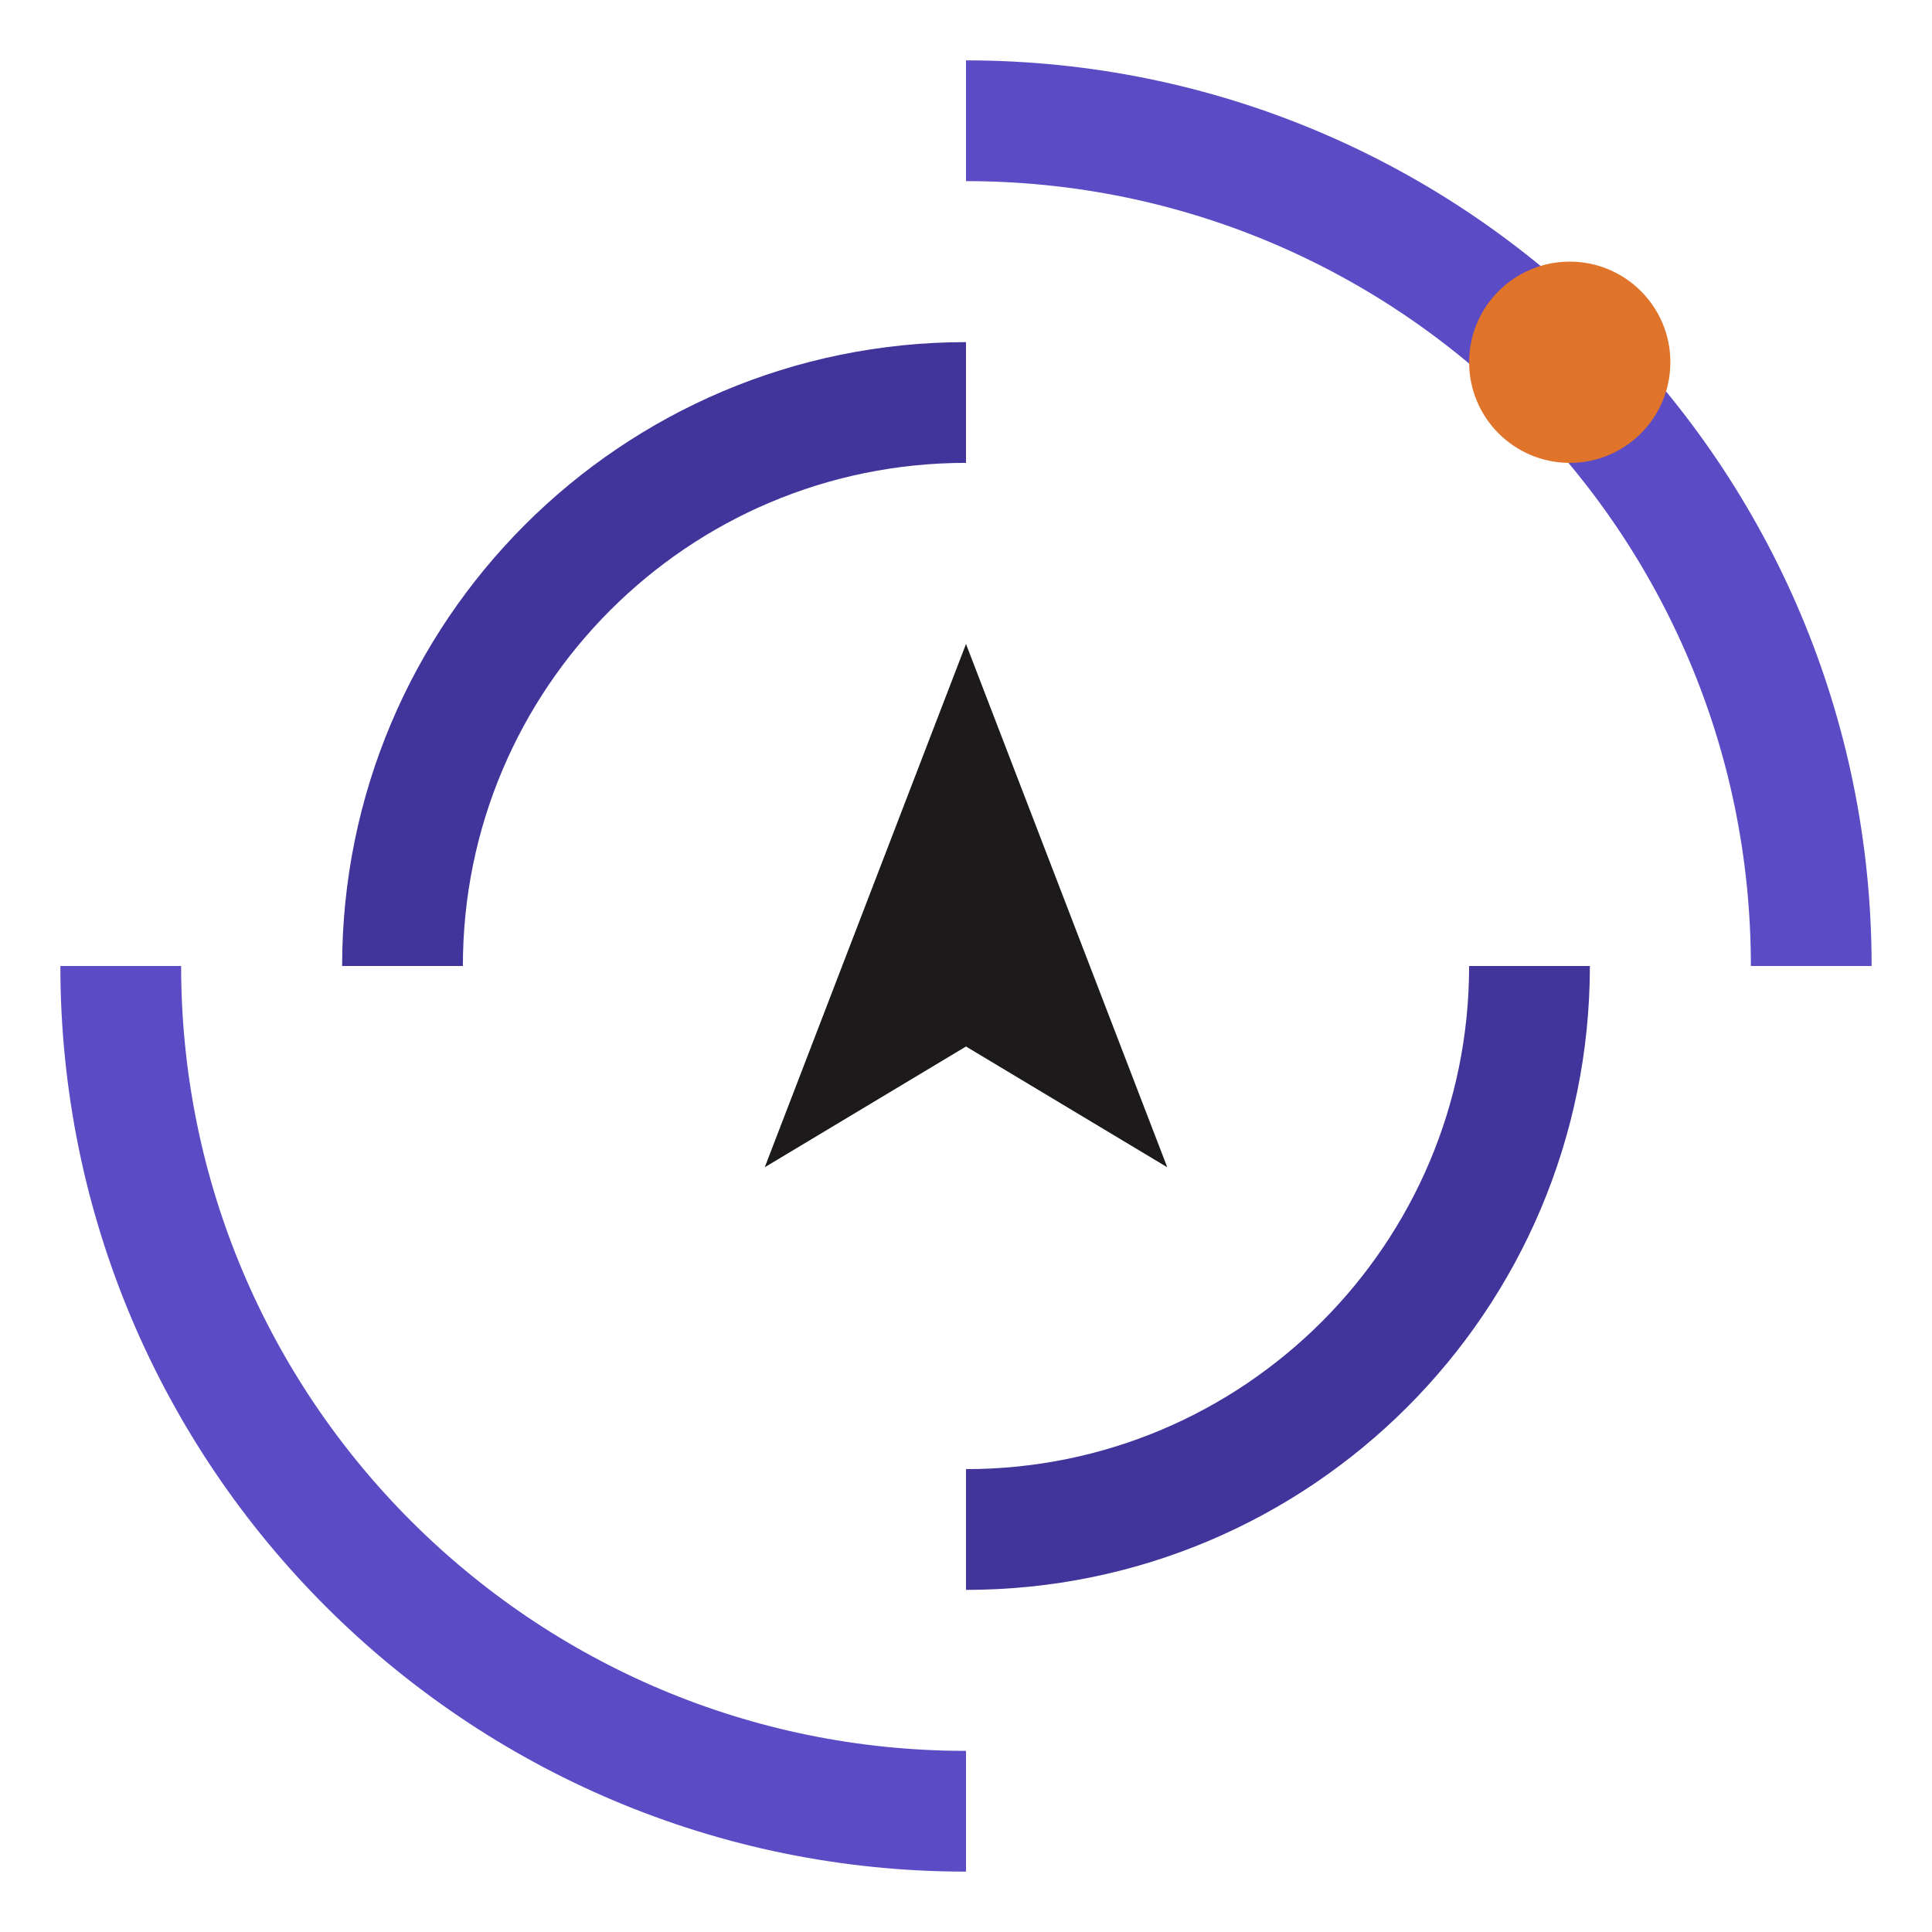
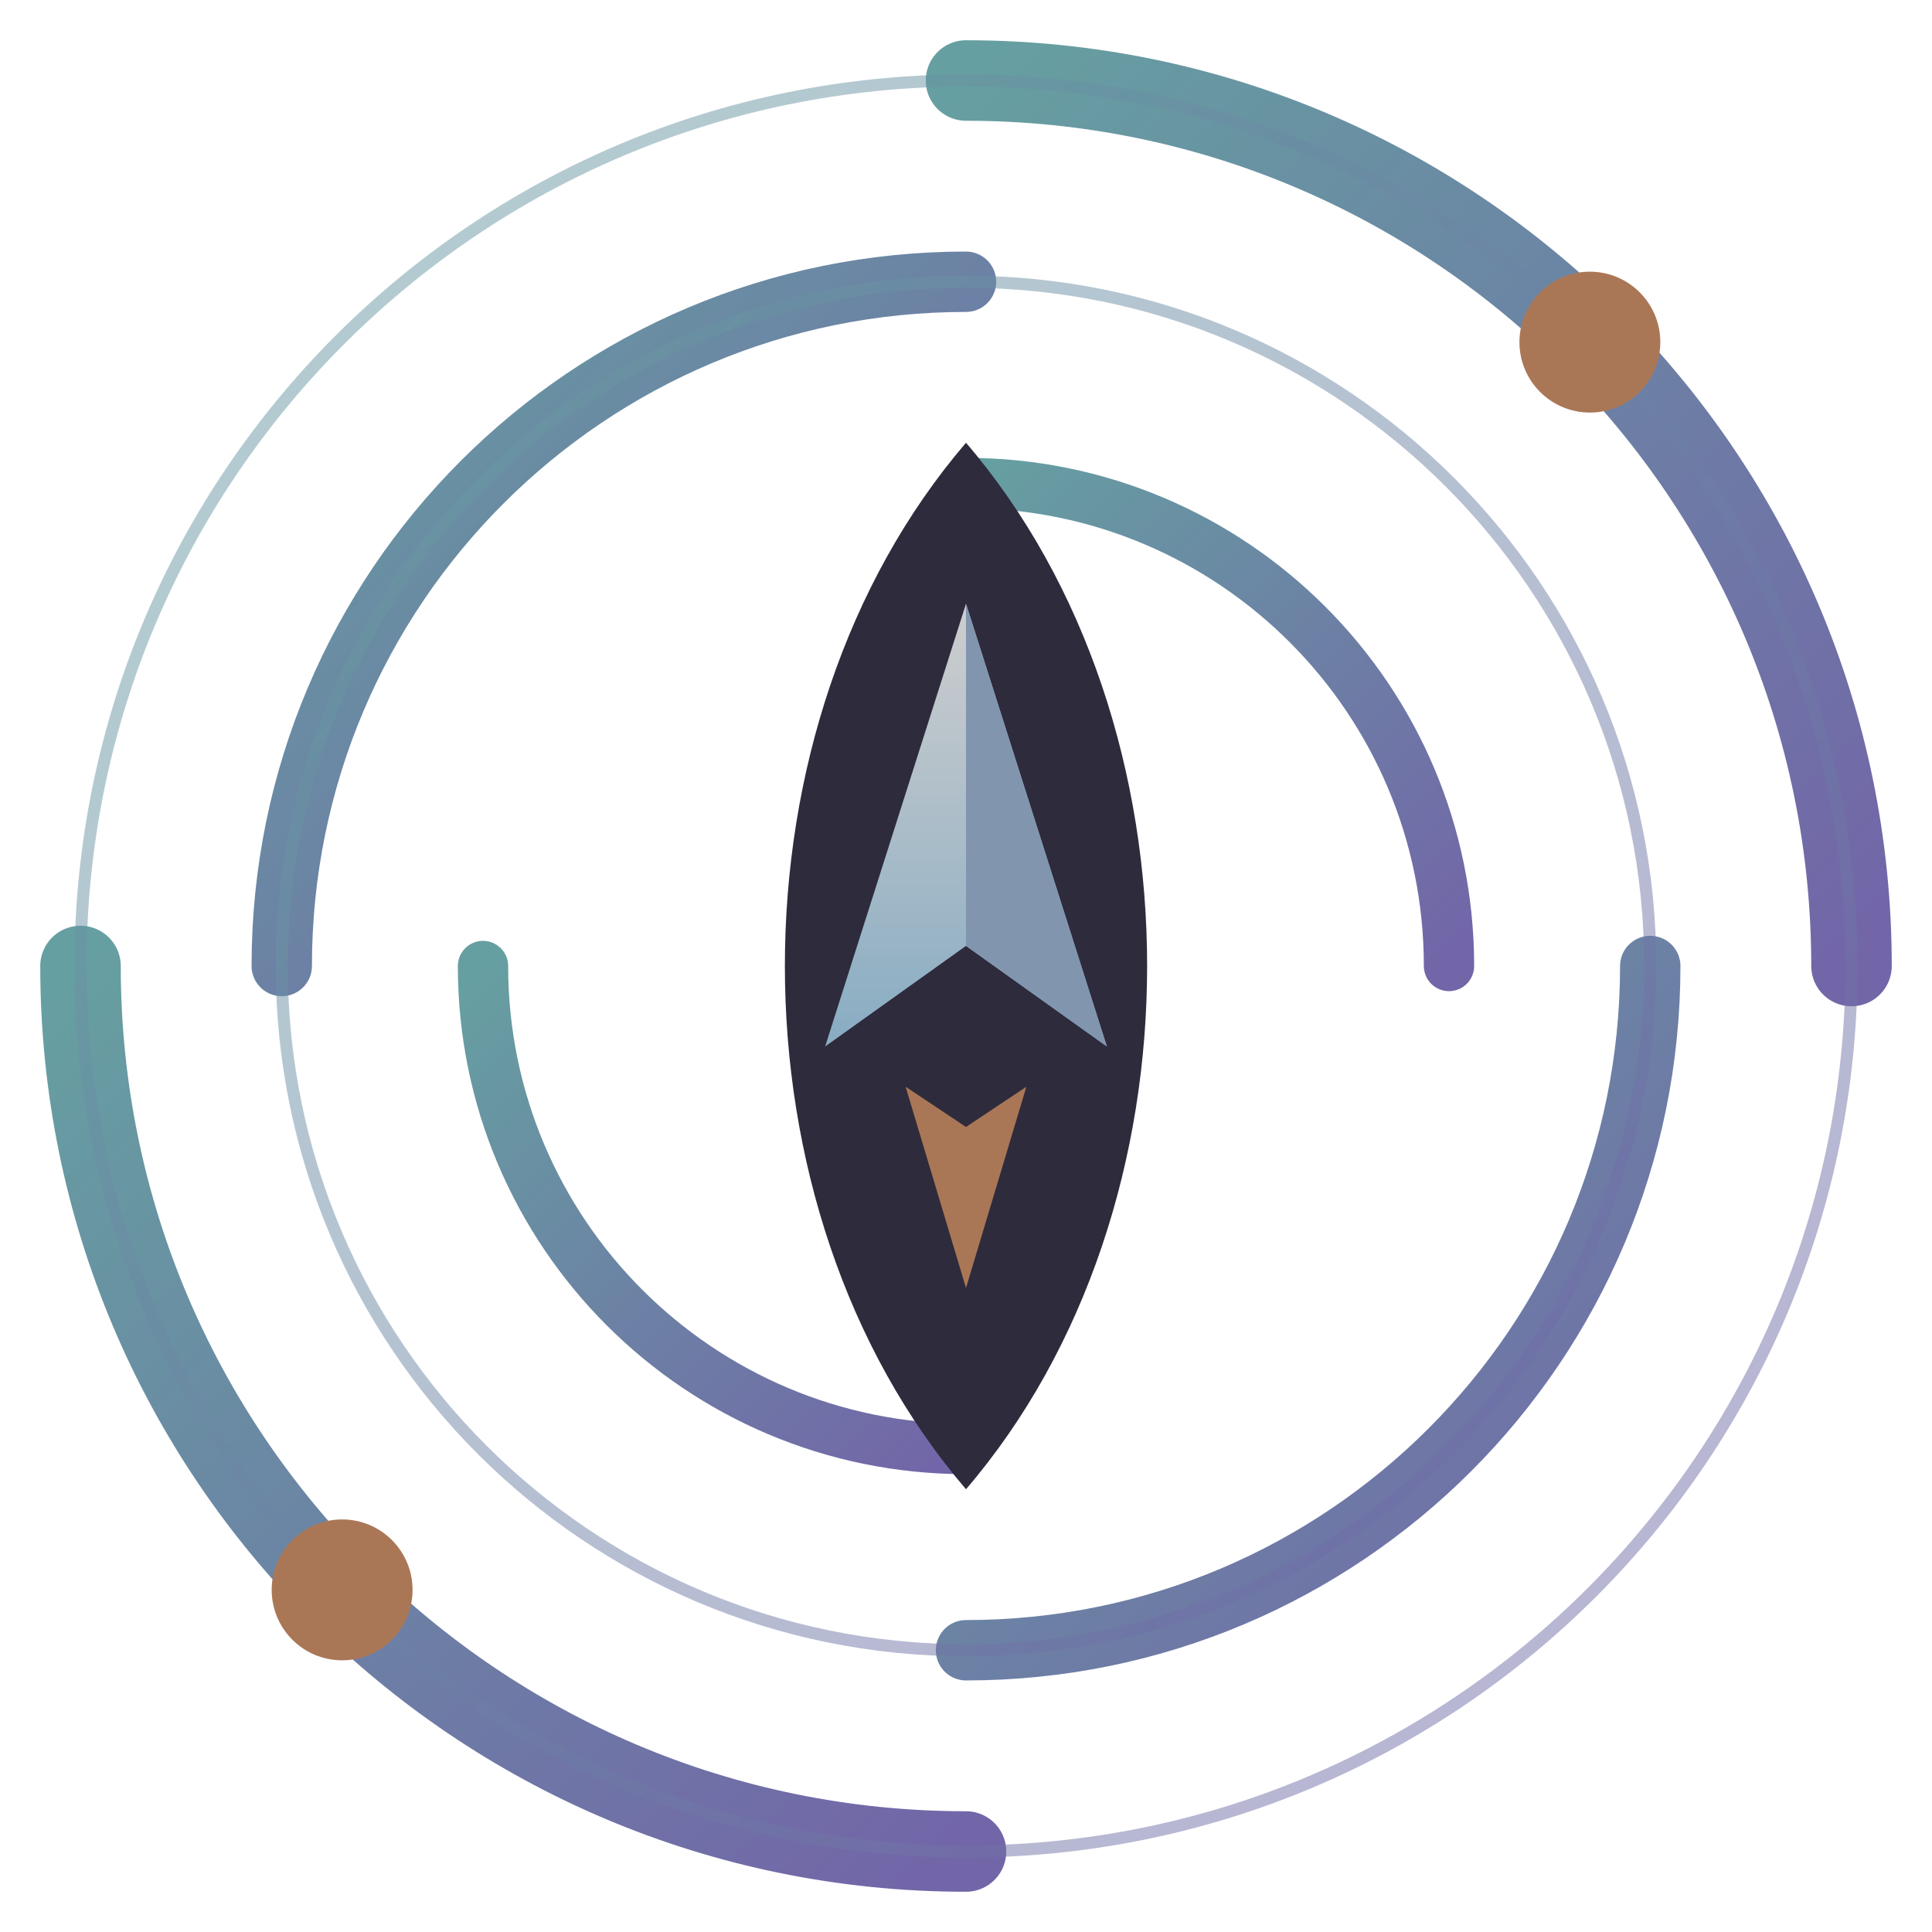
<svg xmlns="http://www.w3.org/2000/svg" viewBox="0 0 96 96">
-   <g fill="none" stroke-width="6">
-     <path d="M48 6a42 42 0 0 1 42 42" stroke="#5b4bc4" />
-     <path d="M48 90a42 42 0 0 1-42-42" stroke="#5b4bc4" />
-     <path d="M76 48a28 28 0 0 1-28 28" stroke="#41349a" />
-     <path d="M20 48a28 28 0 0 1 28-28" stroke="#41349a" />
+   <defs>
+     <linearGradient id="hc-a" x1="0" y1="0" x2="1" y2="1">
+       <stop offset="0" stop-color="#669fa1" />
+       <stop offset="1" stop-color="#7265a8" />
+     </linearGradient>
+     <linearGradient id="hc-b" x1="0" y1="0" x2="0" y2="1">
+       <stop offset="0" stop-color="#cecece" />
+       <stop offset="1" stop-color="#88acc3" />
+     </linearGradient>
+   </defs>
+   <g fill="none" stroke="url(#hc-a)" stroke-linecap="round">
+     <path d="M48 4a44 44 0 0 1 44 44" stroke-width="4" />
+     <path d="M48 92a44 44 0 0 1-44-44" stroke-width="4" />
+     <path d="M82 48a34 34 0 0 1-34 34" stroke-width="3" />
+     <path d="M14 48a34 34 0 0 1 34-34" stroke-width="3" />
+     <path d="M48 24a24 24 0 0 1 24 24" stroke-width="2.500" />
+     <path d="M48 72a24 24 0 0 1-24-24" stroke-width="2.500" />
+     <circle cx="48" cy="48" r="44" stroke-width=".6" opacity=".5" />
+     <circle cx="48" cy="48" r="34" stroke-width=".6" opacity=".5" />
  </g>
-   <path d="M48 32 L58 58 L48 52 L38 58 Z" fill="#1c1a1a" />
-   <circle cx="78" cy="18" r="5" fill="#e0742a" />
+   <path d="M48 22 C60 36 60 60 48 74 C36 60 36 36 48 22 Z" fill="#2e2b3c" />
+   <path d="M48 30 L55 52 L48 47 L41 52 Z" fill="url(#hc-b)" />
+   <path d="M48 30 L55 52 L48 47 Z" fill="#8195af" />
+   <path d="M45 54l3 10 3-10-3 2z" fill="#aa7756" />
+   <circle cx="79" cy="17" r="3.500" fill="#aa7756" />
+   <circle cx="17" cy="79" r="3.500" fill="#aa7756" />
</svg>
